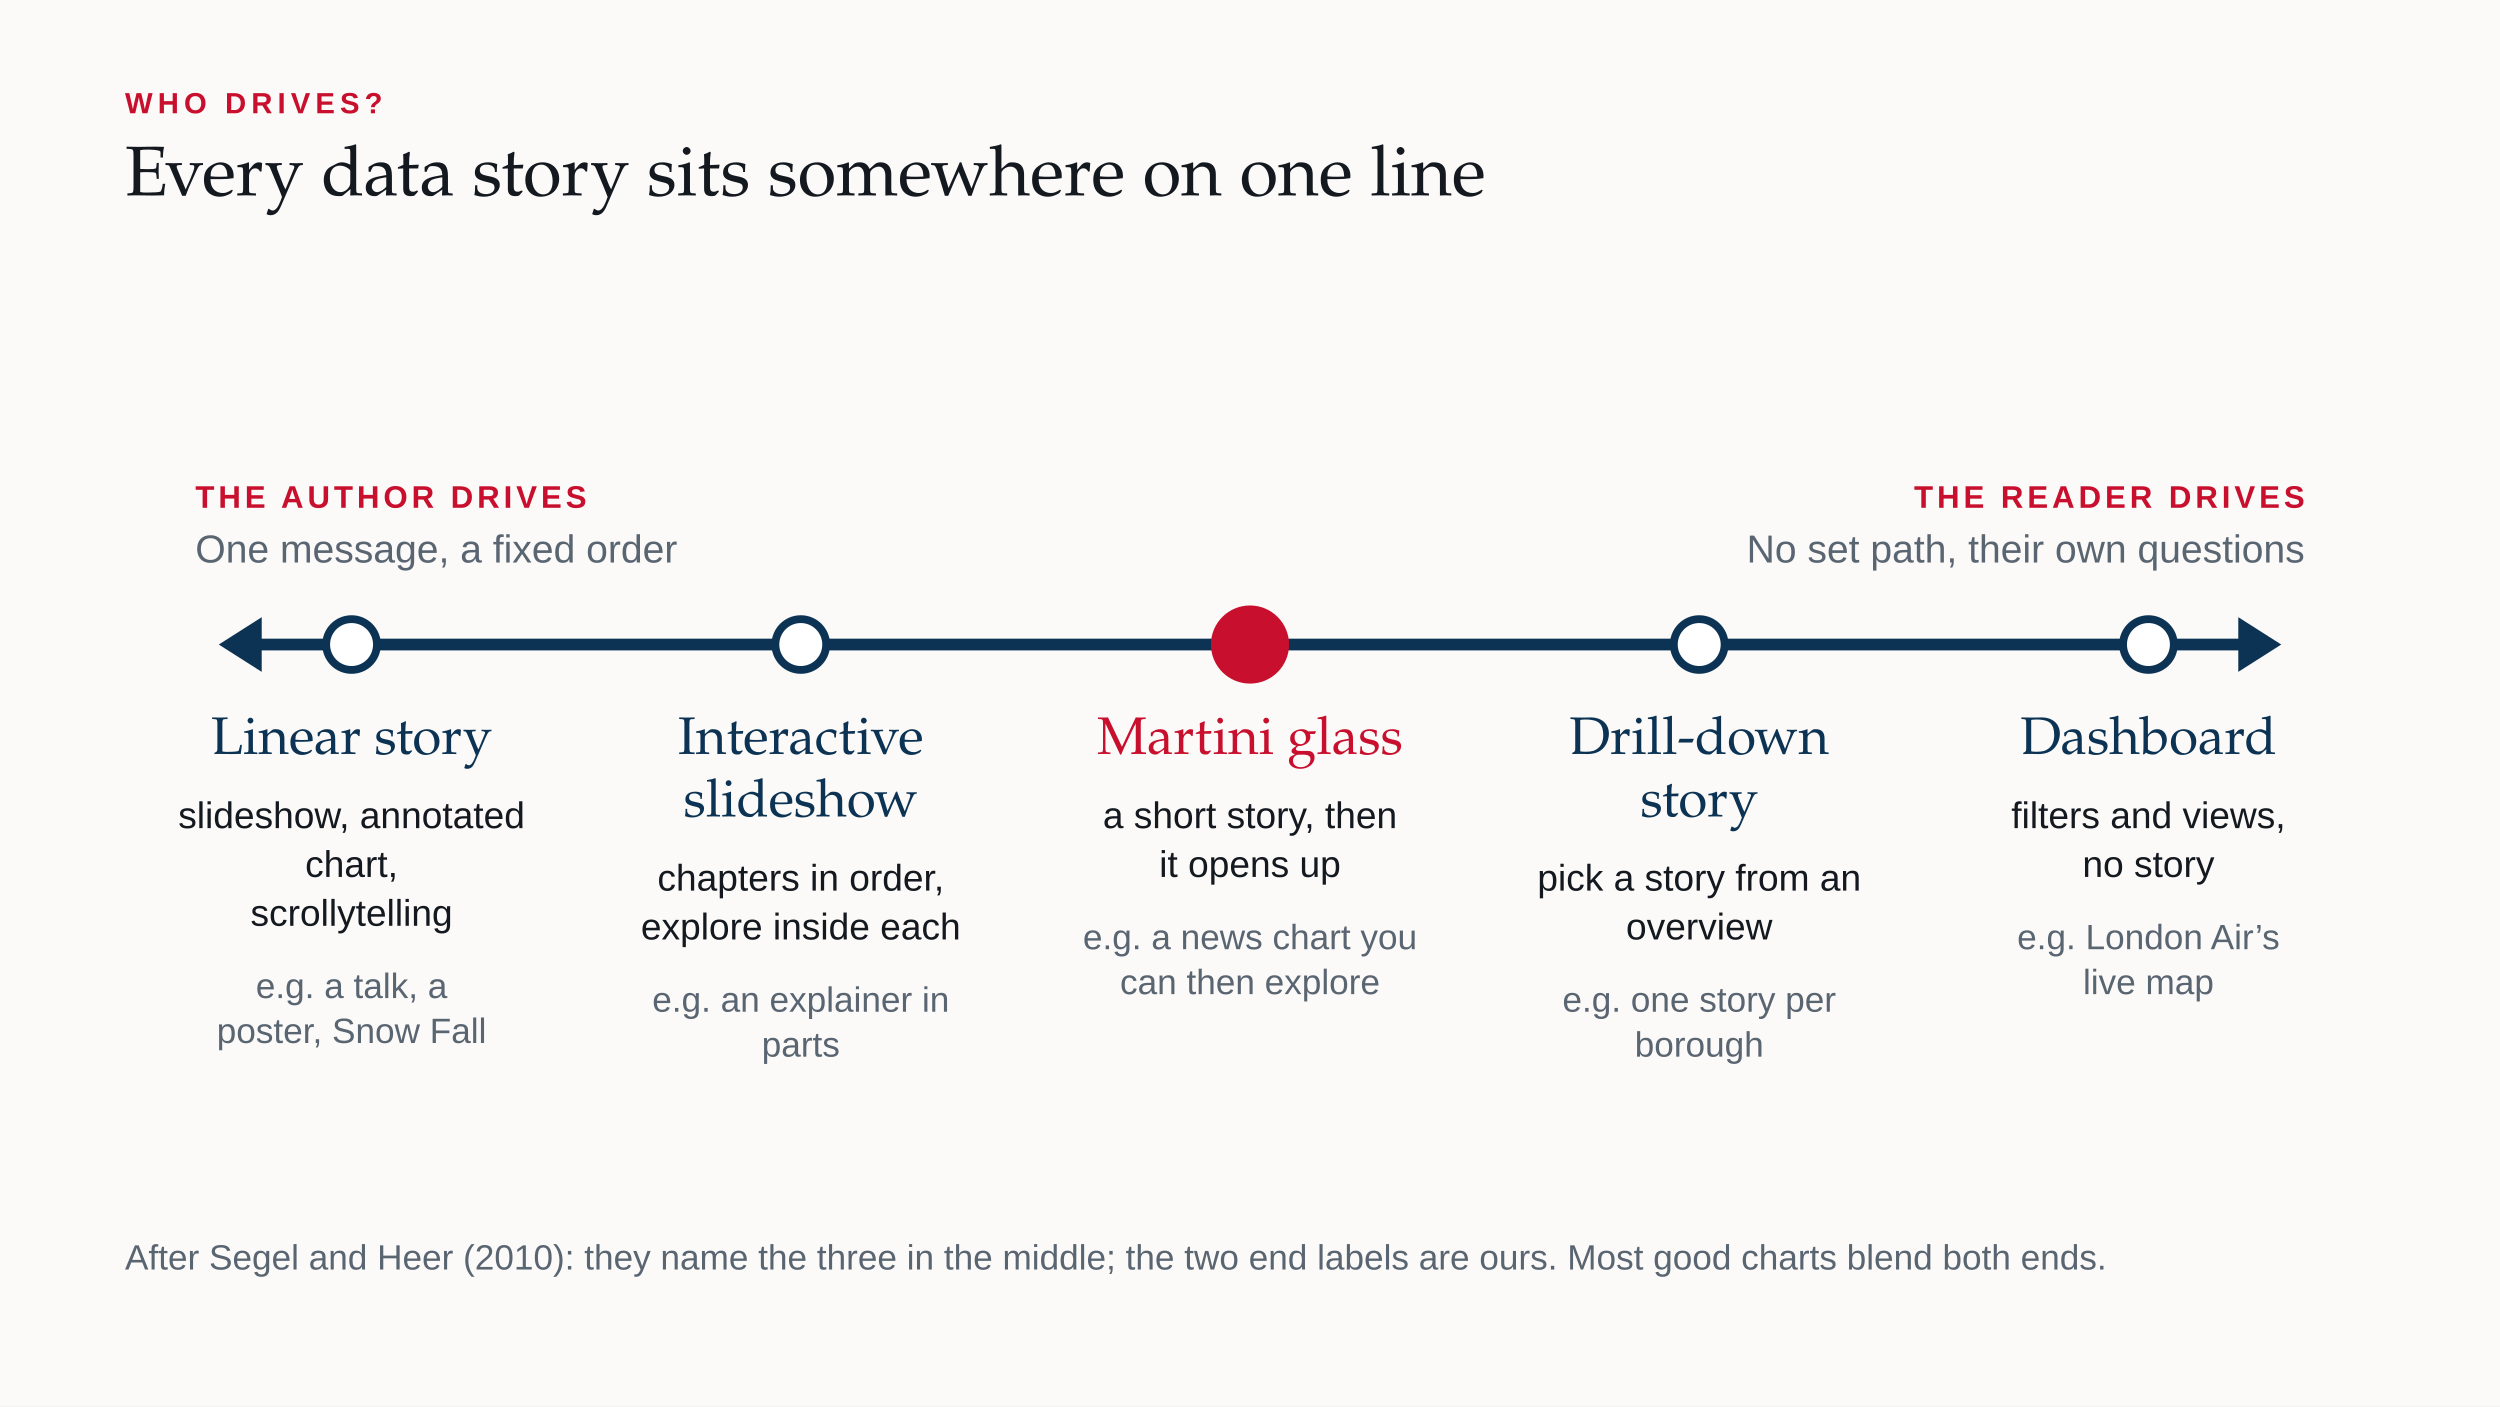
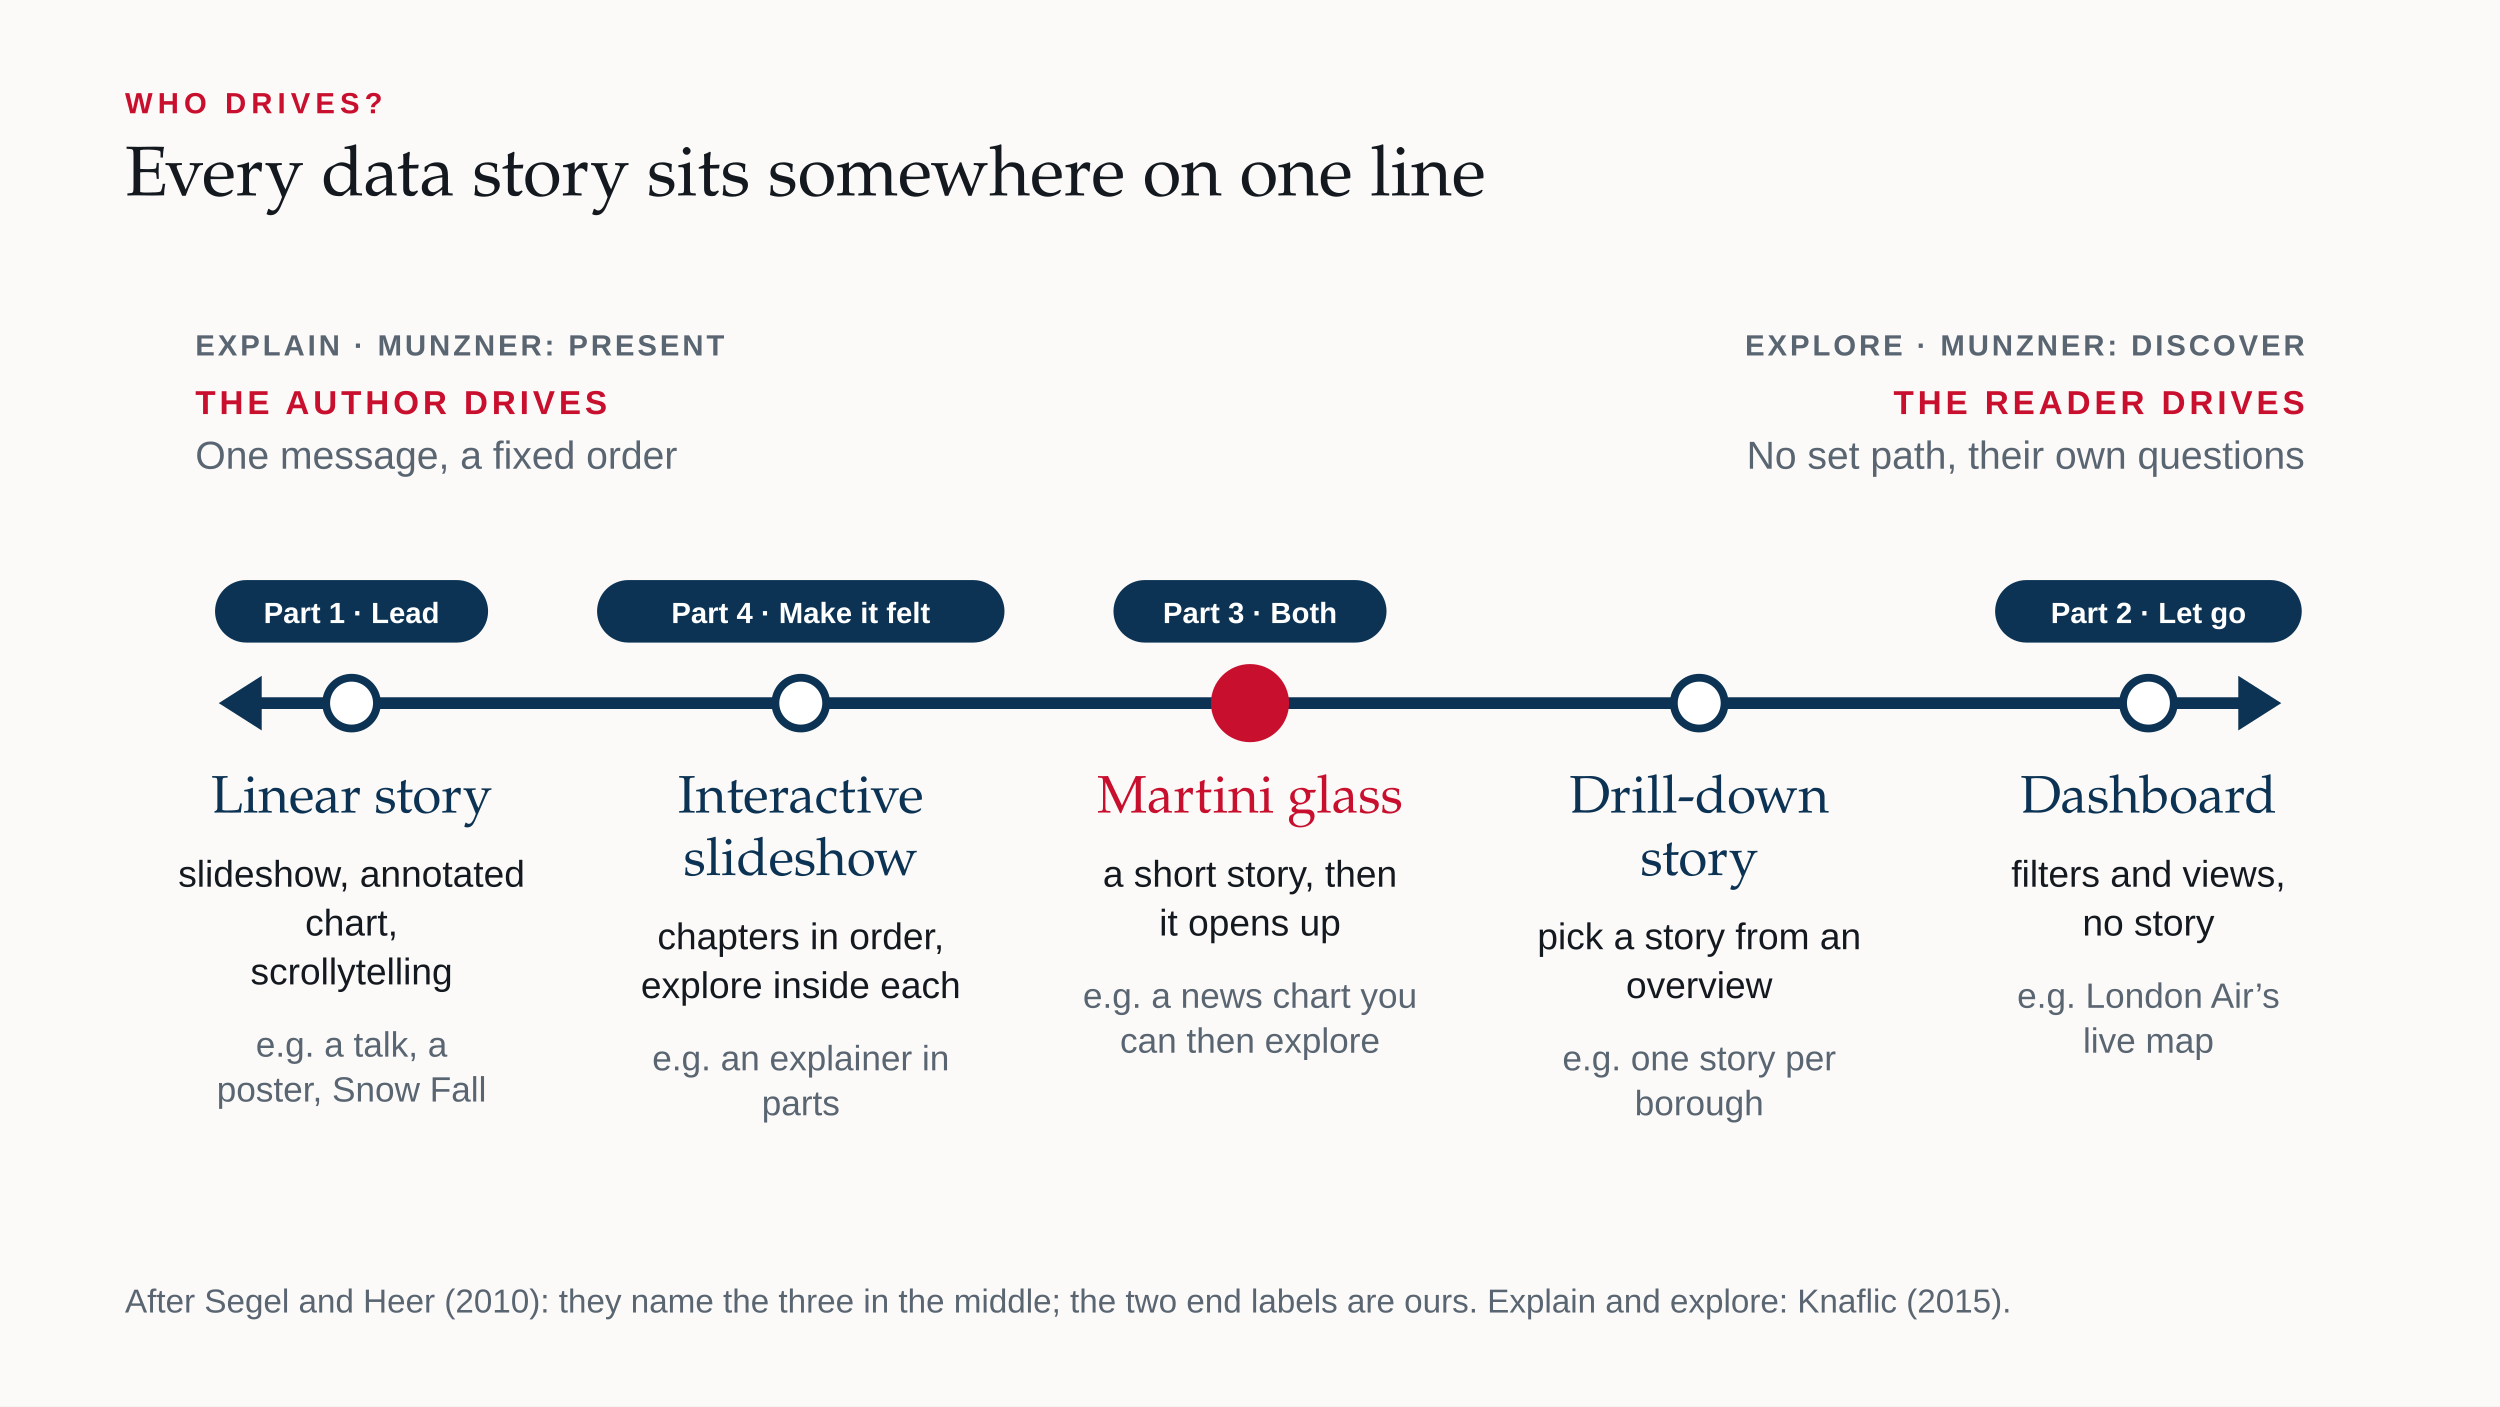
<svg xmlns="http://www.w3.org/2000/svg" viewBox="0 0 1280 720" width="1280" height="720">
  <rect width="1280" height="720" fill="#fbfaf8" />
  <text x="64" y="58" font-family="'Avenir Next', Avenir, 'Segoe UI', Arial, sans-serif" font-size="15" font-weight="700" letter-spacing="2.6" fill="#c8102e">WHO DRIVES?</text>
  <text x="64" y="100" font-family="'Iowan Old Style', 'Palatino Linotype', Palatino, Georgia, serif" font-size="36" fill="#14181f">Every data story sits somewhere on one line</text>
-   <line x1="120" y1="330" x2="1160" y2="330" stroke="#0c3354" stroke-width="6" stroke-linecap="round" />
-   <path d="M112 330 l22 -14 v28 z" fill="#0c3354" />
-   <path d="M1168 330 l-22 -14 v28 z" fill="#0c3354" />
-   <text x="100" y="260" font-family="'Avenir Next', Avenir, 'Segoe UI', Arial, sans-serif" font-size="16" font-weight="700" text-anchor="start" fill="#c8102e" letter-spacing="2">THE AUTHOR DRIVES</text>
-   <text x="100" y="288" font-family="'Avenir Next', Avenir, 'Segoe UI', Arial, sans-serif" font-size="20" font-weight="400" text-anchor="start" fill="#5a6572">One message, a fixed order</text>
-   <text x="1180" y="260" font-family="'Avenir Next', Avenir, 'Segoe UI', Arial, sans-serif" font-size="16" font-weight="700" text-anchor="end" fill="#c8102e" letter-spacing="2">THE READER DRIVES</text>
-   <text x="1180" y="288" font-family="'Avenir Next', Avenir, 'Segoe UI', Arial, sans-serif" font-size="20" font-weight="400" text-anchor="end" fill="#5a6572">No set path, their own questions</text>
-   <circle cx="180" cy="330" r="13" fill="#fff" stroke="#0c3354" stroke-width="4" />
-   <text x="180" y="386" font-family="'Iowan Old Style', 'Palatino Linotype', Palatino, Georgia, serif" font-size="27" font-weight="400" text-anchor="middle" fill="#0c3354">Linear story</text>
-   <text x="180" y="424" font-family="'Avenir Next', Avenir, 'Segoe UI', Arial, sans-serif" font-size="19" font-weight="400" text-anchor="middle" fill="#14181f">slideshow, annotated</text>
-   <text x="180" y="449" font-family="'Avenir Next', Avenir, 'Segoe UI', Arial, sans-serif" font-size="19" font-weight="400" text-anchor="middle" fill="#14181f">chart,</text>
-   <text x="180" y="474" font-family="'Avenir Next', Avenir, 'Segoe UI', Arial, sans-serif" font-size="19" font-weight="400" text-anchor="middle" fill="#14181f">scrollytelling</text>
-   <text x="180" y="511" font-family="'Avenir Next', Avenir, 'Segoe UI', Arial, sans-serif" font-size="18" font-weight="400" text-anchor="middle" fill="#5a6572">e.g. a talk, a</text>
-   <text x="180" y="534" font-family="'Avenir Next', Avenir, 'Segoe UI', Arial, sans-serif" font-size="18" font-weight="400" text-anchor="middle" fill="#5a6572">poster, Snow Fall</text>
-   <circle cx="410" cy="330" r="13" fill="#fff" stroke="#0c3354" stroke-width="4" />
-   <text x="410" y="386" font-family="'Iowan Old Style', 'Palatino Linotype', Palatino, Georgia, serif" font-size="27" font-weight="400" text-anchor="middle" fill="#0c3354">Interactive</text>
-   <text x="410" y="418" font-family="'Iowan Old Style', 'Palatino Linotype', Palatino, Georgia, serif" font-size="27" font-weight="400" text-anchor="middle" fill="#0c3354">slideshow</text>
-   <text x="410" y="456" font-family="'Avenir Next', Avenir, 'Segoe UI', Arial, sans-serif" font-size="19" font-weight="400" text-anchor="middle" fill="#14181f">chapters in order,</text>
-   <text x="410" y="481" font-family="'Avenir Next', Avenir, 'Segoe UI', Arial, sans-serif" font-size="19" font-weight="400" text-anchor="middle" fill="#14181f">explore inside each</text>
-   <text x="410" y="518" font-family="'Avenir Next', Avenir, 'Segoe UI', Arial, sans-serif" font-size="18" font-weight="400" text-anchor="middle" fill="#5a6572">e.g. an explainer in</text>
-   <text x="410" y="541" font-family="'Avenir Next', Avenir, 'Segoe UI', Arial, sans-serif" font-size="18" font-weight="400" text-anchor="middle" fill="#5a6572">parts</text>
-   <circle cx="640" cy="330" r="18" fill="#c8102e" stroke="#c8102e" stroke-width="4" />
-   <text x="640" y="386" font-family="'Iowan Old Style', 'Palatino Linotype', Palatino, Georgia, serif" font-size="27" font-weight="400" text-anchor="middle" fill="#c8102e">Martini glass</text>
-   <text x="640" y="424" font-family="'Avenir Next', Avenir, 'Segoe UI', Arial, sans-serif" font-size="19" font-weight="400" text-anchor="middle" fill="#14181f">a short story, then</text>
-   <text x="640" y="449" font-family="'Avenir Next', Avenir, 'Segoe UI', Arial, sans-serif" font-size="19" font-weight="400" text-anchor="middle" fill="#14181f">it opens up</text>
-   <text x="640" y="486" font-family="'Avenir Next', Avenir, 'Segoe UI', Arial, sans-serif" font-size="18" font-weight="400" text-anchor="middle" fill="#5a6572">e.g. a news chart you</text>
-   <text x="640" y="509" font-family="'Avenir Next', Avenir, 'Segoe UI', Arial, sans-serif" font-size="18" font-weight="400" text-anchor="middle" fill="#5a6572">can then explore</text>
-   <circle cx="870" cy="330" r="13" fill="#fff" stroke="#0c3354" stroke-width="4" />
-   <text x="870" y="386" font-family="'Iowan Old Style', 'Palatino Linotype', Palatino, Georgia, serif" font-size="27" font-weight="400" text-anchor="middle" fill="#0c3354">Drill-down</text>
-   <text x="870" y="418" font-family="'Iowan Old Style', 'Palatino Linotype', Palatino, Georgia, serif" font-size="27" font-weight="400" text-anchor="middle" fill="#0c3354">story</text>
-   <text x="870" y="456" font-family="'Avenir Next', Avenir, 'Segoe UI', Arial, sans-serif" font-size="19" font-weight="400" text-anchor="middle" fill="#14181f">pick a story from an</text>
-   <text x="870" y="481" font-family="'Avenir Next', Avenir, 'Segoe UI', Arial, sans-serif" font-size="19" font-weight="400" text-anchor="middle" fill="#14181f">overview</text>
-   <text x="870" y="518" font-family="'Avenir Next', Avenir, 'Segoe UI', Arial, sans-serif" font-size="18" font-weight="400" text-anchor="middle" fill="#5a6572">e.g. one story per</text>
-   <text x="870" y="541" font-family="'Avenir Next', Avenir, 'Segoe UI', Arial, sans-serif" font-size="18" font-weight="400" text-anchor="middle" fill="#5a6572">borough</text>
-   <circle cx="1100" cy="330" r="13" fill="#fff" stroke="#0c3354" stroke-width="4" />
-   <text x="1100" y="386" font-family="'Iowan Old Style', 'Palatino Linotype', Palatino, Georgia, serif" font-size="27" font-weight="400" text-anchor="middle" fill="#0c3354">Dashboard</text>
-   <text x="1100" y="424" font-family="'Avenir Next', Avenir, 'Segoe UI', Arial, sans-serif" font-size="19" font-weight="400" text-anchor="middle" fill="#14181f">filters and views,</text>
-   <text x="1100" y="449" font-family="'Avenir Next', Avenir, 'Segoe UI', Arial, sans-serif" font-size="19" font-weight="400" text-anchor="middle" fill="#14181f">no story</text>
-   <text x="1100" y="486" font-family="'Avenir Next', Avenir, 'Segoe UI', Arial, sans-serif" font-size="18" font-weight="400" text-anchor="middle" fill="#5a6572">e.g. London Air’s</text>
-   <text x="1100" y="509" font-family="'Avenir Next', Avenir, 'Segoe UI', Arial, sans-serif" font-size="18" font-weight="400" text-anchor="middle" fill="#5a6572">live map</text>
-   <text x="64" y="650" font-family="'Avenir Next', Avenir, 'Segoe UI', Arial, sans-serif" font-size="18" font-weight="400" text-anchor="start" fill="#5a6572">After Segel and Heer (2010): they name the three in the middle; the two end labels are ours. Most good charts blend both ends.</text>
+   <line x1="120" y1="360" x2="1160" y2="360" stroke="#0c3354" stroke-width="6" stroke-linecap="round" />
+   <path d="M112 360 l22 -14 v28 z" fill="#0c3354" />
+   <path d="M1168 360 l-22 -14 v28 z" fill="#0c3354" />
+   <text x="100" y="182" font-family="'Avenir Next', Avenir, 'Segoe UI', Arial, sans-serif" font-size="15" font-weight="700" text-anchor="start" fill="#5a6572" letter-spacing="1.5">EXPLAIN · MUNZNER: PRESENT</text>
+   <text x="100" y="212" font-family="'Avenir Next', Avenir, 'Segoe UI', Arial, sans-serif" font-size="17" font-weight="700" text-anchor="start" fill="#c8102e" letter-spacing="2">THE AUTHOR DRIVES</text>
+   <text x="100" y="240" font-family="'Avenir Next', Avenir, 'Segoe UI', Arial, sans-serif" font-size="20" font-weight="400" text-anchor="start" fill="#5a6572">One message, a fixed order</text>
+   <text x="1180" y="182" font-family="'Avenir Next', Avenir, 'Segoe UI', Arial, sans-serif" font-size="15" font-weight="700" text-anchor="end" fill="#5a6572" letter-spacing="1.5">EXPLORE · MUNZNER: DISCOVER</text>
+   <text x="1180" y="212" font-family="'Avenir Next', Avenir, 'Segoe UI', Arial, sans-serif" font-size="17" font-weight="700" text-anchor="end" fill="#c8102e" letter-spacing="2">THE READER DRIVES</text>
+   <text x="1180" y="240" font-family="'Avenir Next', Avenir, 'Segoe UI', Arial, sans-serif" font-size="20" font-weight="400" text-anchor="end" fill="#5a6572">No set path, their own questions</text>
+   <circle cx="180" cy="360" r="13" fill="#fff" stroke="#0c3354" stroke-width="4" />
+   <rect x="111.1" y="298" width="137.8" height="30" rx="15" fill="#0c3354" stroke="#0c3354" stroke-width="2" />
+   <text x="180" y="319" font-family="'Avenir Next', Avenir, 'Segoe UI', Arial, sans-serif" font-size="15" font-weight="700" text-anchor="middle" fill="#fff">Part 1 · Lead</text>
+   <text x="180" y="416" font-family="'Iowan Old Style', 'Palatino Linotype', Palatino, Georgia, serif" font-size="27" font-weight="400" text-anchor="middle" fill="#0c3354">Linear story</text>
+   <text x="180" y="454" font-family="'Avenir Next', Avenir, 'Segoe UI', Arial, sans-serif" font-size="19" font-weight="400" text-anchor="middle" fill="#14181f">slideshow, annotated</text>
+   <text x="180" y="479" font-family="'Avenir Next', Avenir, 'Segoe UI', Arial, sans-serif" font-size="19" font-weight="400" text-anchor="middle" fill="#14181f">chart,</text>
+   <text x="180" y="504" font-family="'Avenir Next', Avenir, 'Segoe UI', Arial, sans-serif" font-size="19" font-weight="400" text-anchor="middle" fill="#14181f">scrollytelling</text>
+   <text x="180" y="541" font-family="'Avenir Next', Avenir, 'Segoe UI', Arial, sans-serif" font-size="18" font-weight="400" text-anchor="middle" fill="#5a6572">e.g. a talk, a</text>
+   <text x="180" y="564" font-family="'Avenir Next', Avenir, 'Segoe UI', Arial, sans-serif" font-size="18" font-weight="400" text-anchor="middle" fill="#5a6572">poster, Snow Fall</text>
+   <circle cx="410" cy="360" r="13" fill="#fff" stroke="#0c3354" stroke-width="4" />
+   <rect x="306.7" y="298" width="206.6" height="30" rx="15" fill="#0c3354" stroke="#0c3354" stroke-width="2" />
+   <text x="410" y="319" font-family="'Avenir Next', Avenir, 'Segoe UI', Arial, sans-serif" font-size="15" font-weight="700" text-anchor="middle" fill="#fff">Part 4 · Make it felt</text>
+   <text x="410" y="416" font-family="'Iowan Old Style', 'Palatino Linotype', Palatino, Georgia, serif" font-size="27" font-weight="400" text-anchor="middle" fill="#0c3354">Interactive</text>
+   <text x="410" y="448" font-family="'Iowan Old Style', 'Palatino Linotype', Palatino, Georgia, serif" font-size="27" font-weight="400" text-anchor="middle" fill="#0c3354">slideshow</text>
+   <text x="410" y="486" font-family="'Avenir Next', Avenir, 'Segoe UI', Arial, sans-serif" font-size="19" font-weight="400" text-anchor="middle" fill="#14181f">chapters in order,</text>
+   <text x="410" y="511" font-family="'Avenir Next', Avenir, 'Segoe UI', Arial, sans-serif" font-size="19" font-weight="400" text-anchor="middle" fill="#14181f">explore inside each</text>
+   <text x="410" y="548" font-family="'Avenir Next', Avenir, 'Segoe UI', Arial, sans-serif" font-size="18" font-weight="400" text-anchor="middle" fill="#5a6572">e.g. an explainer in</text>
+   <text x="410" y="571" font-family="'Avenir Next', Avenir, 'Segoe UI', Arial, sans-serif" font-size="18" font-weight="400" text-anchor="middle" fill="#5a6572">parts</text>
+   <circle cx="640" cy="360" r="18" fill="#c8102e" stroke="#c8102e" stroke-width="4" />
+   <rect x="571.1" y="298" width="137.8" height="30" rx="15" fill="#0c3354" stroke="#0c3354" stroke-width="2" />
+   <text x="640" y="319" font-family="'Avenir Next', Avenir, 'Segoe UI', Arial, sans-serif" font-size="15" font-weight="700" text-anchor="middle" fill="#fff">Part 3 · Both</text>
+   <text x="640" y="416" font-family="'Iowan Old Style', 'Palatino Linotype', Palatino, Georgia, serif" font-size="27" font-weight="400" text-anchor="middle" fill="#c8102e">Martini glass</text>
+   <text x="640" y="454" font-family="'Avenir Next', Avenir, 'Segoe UI', Arial, sans-serif" font-size="19" font-weight="400" text-anchor="middle" fill="#14181f">a short story, then</text>
+   <text x="640" y="479" font-family="'Avenir Next', Avenir, 'Segoe UI', Arial, sans-serif" font-size="19" font-weight="400" text-anchor="middle" fill="#14181f">it opens up</text>
+   <text x="640" y="516" font-family="'Avenir Next', Avenir, 'Segoe UI', Arial, sans-serif" font-size="18" font-weight="400" text-anchor="middle" fill="#5a6572">e.g. a news chart you</text>
+   <text x="640" y="539" font-family="'Avenir Next', Avenir, 'Segoe UI', Arial, sans-serif" font-size="18" font-weight="400" text-anchor="middle" fill="#5a6572">can then explore</text>
+   <circle cx="870" cy="360" r="13" fill="#fff" stroke="#0c3354" stroke-width="4" />
+   <text x="870" y="416" font-family="'Iowan Old Style', 'Palatino Linotype', Palatino, Georgia, serif" font-size="27" font-weight="400" text-anchor="middle" fill="#0c3354">Drill-down</text>
+   <text x="870" y="448" font-family="'Iowan Old Style', 'Palatino Linotype', Palatino, Georgia, serif" font-size="27" font-weight="400" text-anchor="middle" fill="#0c3354">story</text>
+   <text x="870" y="486" font-family="'Avenir Next', Avenir, 'Segoe UI', Arial, sans-serif" font-size="19" font-weight="400" text-anchor="middle" fill="#14181f">pick a story from an</text>
+   <text x="870" y="511" font-family="'Avenir Next', Avenir, 'Segoe UI', Arial, sans-serif" font-size="19" font-weight="400" text-anchor="middle" fill="#14181f">overview</text>
+   <text x="870" y="548" font-family="'Avenir Next', Avenir, 'Segoe UI', Arial, sans-serif" font-size="18" font-weight="400" text-anchor="middle" fill="#5a6572">e.g. one story per</text>
+   <text x="870" y="571" font-family="'Avenir Next', Avenir, 'Segoe UI', Arial, sans-serif" font-size="18" font-weight="400" text-anchor="middle" fill="#5a6572">borough</text>
+   <circle cx="1100" cy="360" r="13" fill="#fff" stroke="#0c3354" stroke-width="4" />
+   <rect x="1022.5" y="298" width="155.0" height="30" rx="15" fill="#0c3354" stroke="#0c3354" stroke-width="2" />
+   <text x="1100" y="319" font-family="'Avenir Next', Avenir, 'Segoe UI', Arial, sans-serif" font-size="15" font-weight="700" text-anchor="middle" fill="#fff">Part 2 · Let go</text>
+   <text x="1100" y="416" font-family="'Iowan Old Style', 'Palatino Linotype', Palatino, Georgia, serif" font-size="27" font-weight="400" text-anchor="middle" fill="#0c3354">Dashboard</text>
+   <text x="1100" y="454" font-family="'Avenir Next', Avenir, 'Segoe UI', Arial, sans-serif" font-size="19" font-weight="400" text-anchor="middle" fill="#14181f">filters and views,</text>
+   <text x="1100" y="479" font-family="'Avenir Next', Avenir, 'Segoe UI', Arial, sans-serif" font-size="19" font-weight="400" text-anchor="middle" fill="#14181f">no story</text>
+   <text x="1100" y="516" font-family="'Avenir Next', Avenir, 'Segoe UI', Arial, sans-serif" font-size="18" font-weight="400" text-anchor="middle" fill="#5a6572">e.g. London Air’s</text>
+   <text x="1100" y="539" font-family="'Avenir Next', Avenir, 'Segoe UI', Arial, sans-serif" font-size="18" font-weight="400" text-anchor="middle" fill="#5a6572">live map</text>
+   <text x="64" y="672" font-family="'Avenir Next', Avenir, 'Segoe UI', Arial, sans-serif" font-size="17" font-weight="400" text-anchor="start" fill="#5a6572">After Segel and Heer (2010): they name the three in the middle; the two end labels are ours. Explain and explore: Knaflic (2015).</text>
</svg>
